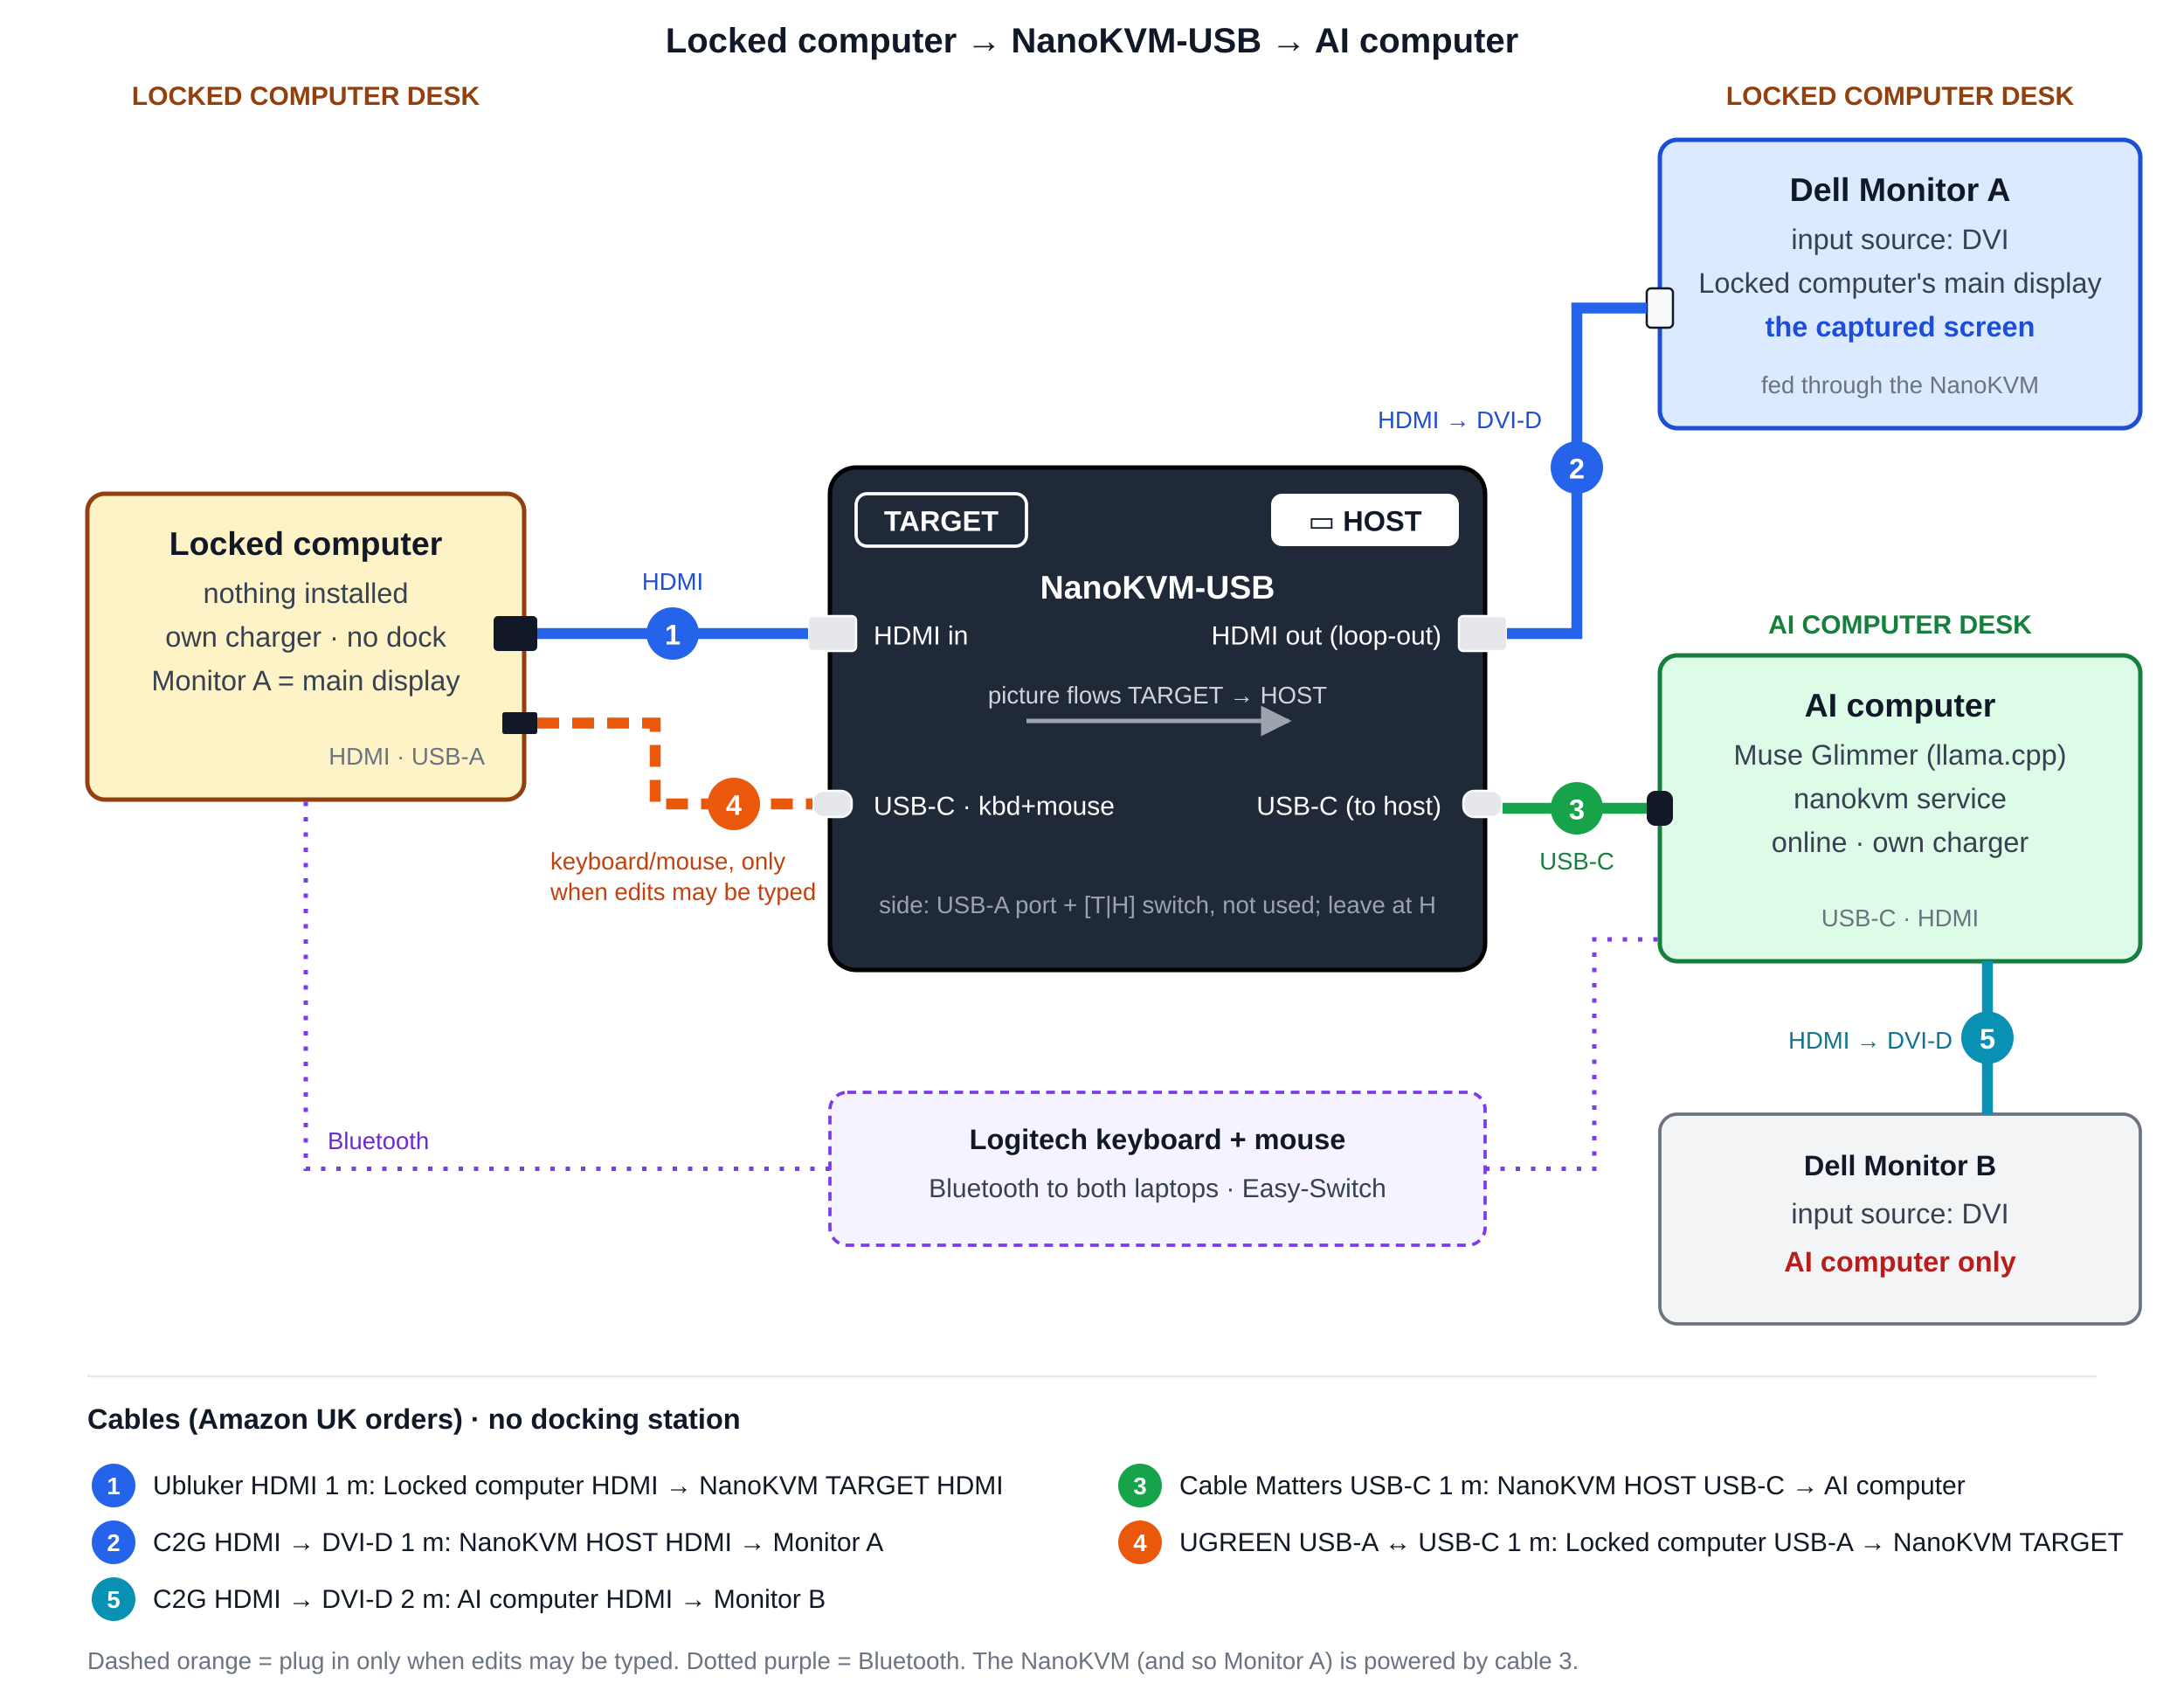
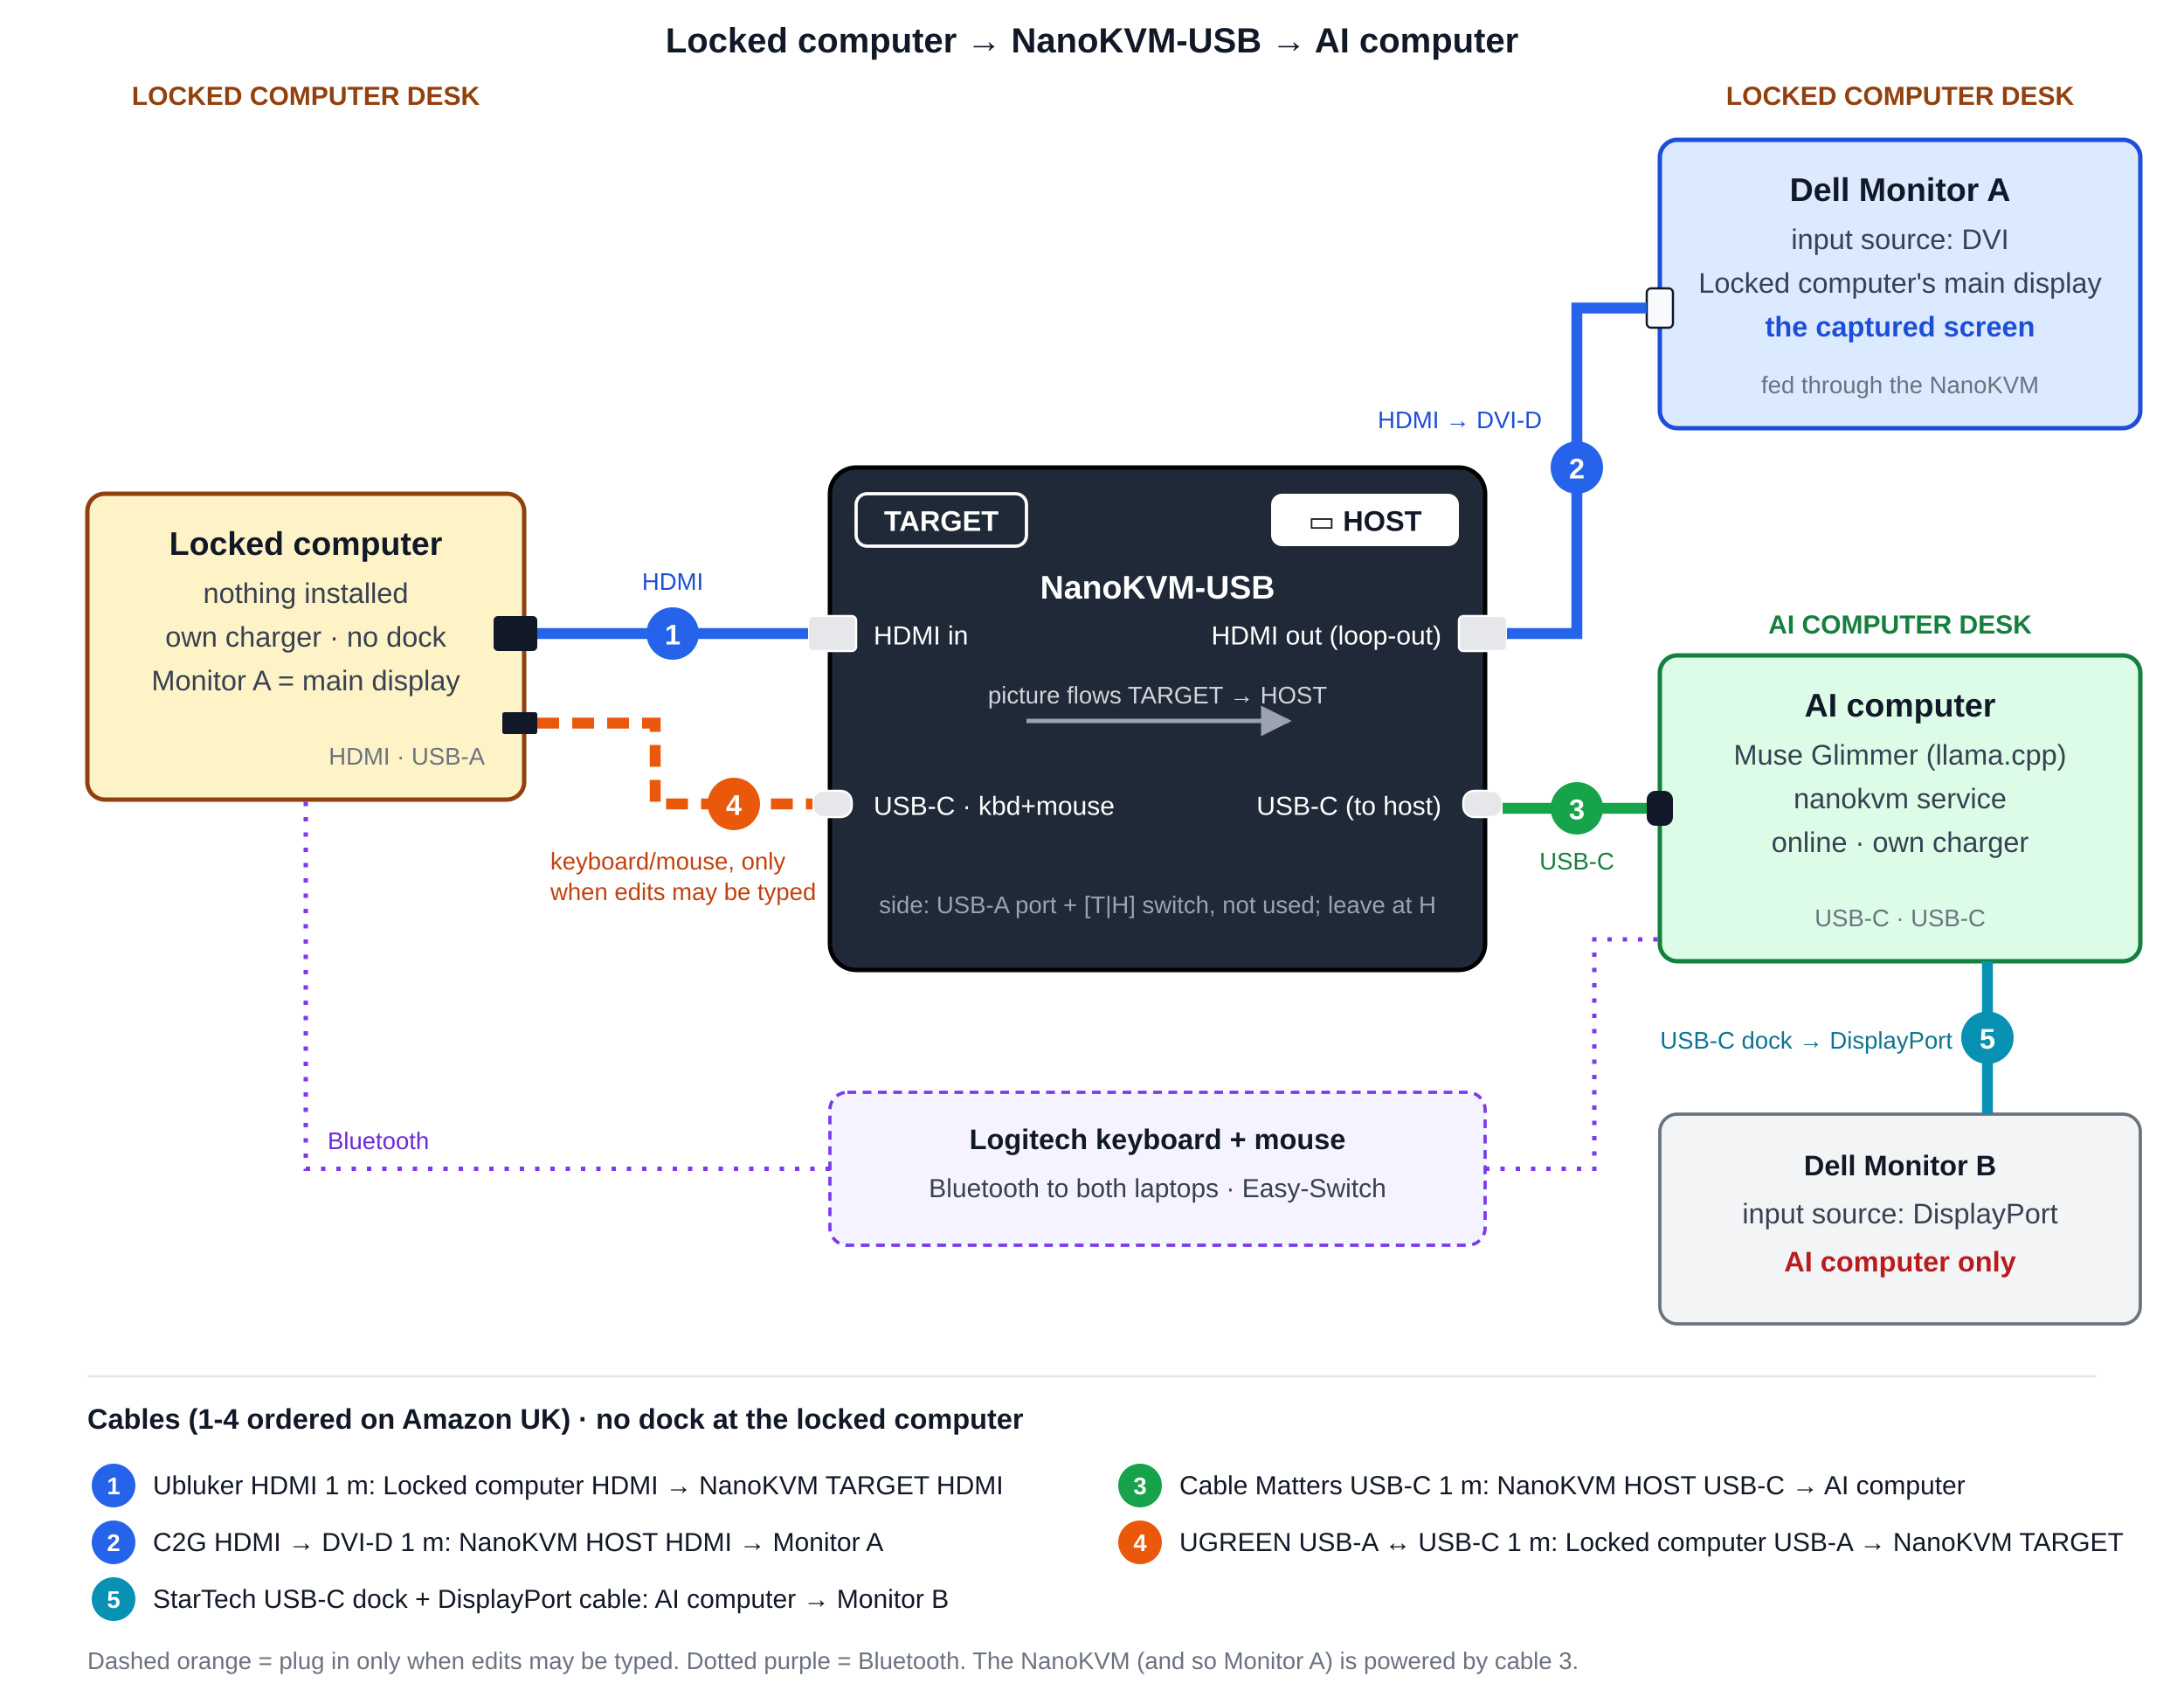
<svg xmlns="http://www.w3.org/2000/svg" width="1000" height="780" viewBox="0 0 1000 780" font-family="Segoe UI, Arial, sans-serif" font-size="13">
  <defs>
    <marker id="arrow" viewBox="0 0 10 10" refX="9" refY="5" markerWidth="7" markerHeight="7" orient="auto">
      <path d="M0,0 L10,5 L0,10 z" fill="#9ca3af" />
    </marker>
  </defs>
  <rect x="0" y="0" width="1000" height="780" fill="#ffffff" />
  <text x="500" y="24" text-anchor="middle" font-size="16" font-weight="700" fill="#111827">
    Locked computer  →  NanoKVM-USB  →  AI computer
  </text>
  <text x="140" y="48" text-anchor="middle" font-size="12" font-weight="600" fill="#92400e">LOCKED COMPUTER DESK</text>
  <text x="870" y="48" text-anchor="middle" font-size="12" font-weight="600" fill="#92400e">LOCKED COMPUTER DESK</text>
  <text x="870" y="290" text-anchor="middle" font-size="12" font-weight="600" fill="#15803d">AI COMPUTER DESK</text>
  <rect x="40" y="226" width="200" height="140" rx="8" fill="#fef3c7" stroke="#92400e" stroke-width="2" />
  <text x="140" y="254" text-anchor="middle" font-weight="700" font-size="15" fill="#111827">Locked computer</text>
  <text x="140" y="276" text-anchor="middle" fill="#374151">nothing installed</text>
  <text x="140" y="296" text-anchor="middle" fill="#374151">own charger · no dock</text>
  <text x="140" y="316" text-anchor="middle" fill="#374151">Monitor A = main display</text>
  <rect x="226" y="282" width="20" height="16" rx="2" fill="#111827" />
  <text x="222" y="350" text-anchor="end" font-size="11" fill="#6b7280">HDMI · USB-A</text>
  <rect x="230" y="326" width="16" height="10" rx="1" fill="#111827" />
  <rect x="380" y="214" width="300" height="230" rx="12" fill="#1f2937" stroke="#000000" stroke-width="2" />
  <rect x="392" y="226" width="78" height="24" rx="5" fill="none" stroke="#ffffff" stroke-width="1.5" />
  <text x="431" y="243" text-anchor="middle" font-weight="700" fill="#ffffff">TARGET</text>
  <rect x="582" y="226" width="86" height="24" rx="5" fill="#ffffff" />
  <text x="625" y="243" text-anchor="middle" font-weight="700" fill="#111827">▭ HOST</text>
  <text x="530" y="274" text-anchor="middle" font-weight="700" font-size="15" fill="#ffffff">NanoKVM-USB</text>
  <rect x="370" y="282" width="22" height="16" rx="2" fill="#e5e7eb" stroke="#ffffff" />
  <text x="400" y="295" fill="#ffffff" font-size="12">HDMI in</text>
  <rect x="372" y="362" width="18" height="12" rx="5" fill="#e5e7eb" stroke="#ffffff" />
  <text x="400" y="373" fill="#ffffff" font-size="12">USB-C · kbd+mouse</text>
  <rect x="668" y="282" width="22" height="16" rx="2" fill="#e5e7eb" stroke="#ffffff" />
  <text x="660" y="295" text-anchor="end" fill="#ffffff" font-size="12">HDMI out (loop-out)</text>
  <rect x="670" y="362" width="18" height="12" rx="5" fill="#e5e7eb" stroke="#ffffff" />
  <text x="660" y="373" text-anchor="end" fill="#ffffff" font-size="12">USB-C (to host)</text>
  <line x1="470" y1="330" x2="590" y2="330" stroke="#9ca3af" stroke-width="2" marker-end="url(#arrow)" />
  <text x="530" y="322" text-anchor="middle" font-size="11" fill="#d1d5db">picture flows TARGET → HOST</text>
  <text x="530" y="418" text-anchor="middle" font-size="11" fill="#9ca3af">side: USB-A port + [T|H] switch, not used; leave at H</text>
  <rect x="760" y="64" width="220" height="132" rx="8" fill="#dbeafe" stroke="#1d4ed8" stroke-width="2" />
  <text x="870" y="92" text-anchor="middle" font-weight="700" font-size="15" fill="#111827">Dell Monitor A</text>
  <text x="870" y="114" text-anchor="middle" fill="#374151">input source: DVI</text>
  <text x="870" y="134" text-anchor="middle" fill="#374151">Locked computer's main display</text>
  <text x="870" y="154" text-anchor="middle" fill="#1d4ed8" font-weight="600">the captured screen</text>
  <text x="870" y="180" text-anchor="middle" font-size="11" fill="#6b7280">fed through the NanoKVM</text>
  <rect x="754" y="132" width="12" height="18" rx="2" fill="#f9fafb" stroke="#111827" />
  <rect x="760" y="300" width="220" height="140" rx="8" fill="#dcfce7" stroke="#15803d" stroke-width="2" />
  <text x="870" y="328" text-anchor="middle" font-weight="700" font-size="15" fill="#111827">AI computer</text>
  <text x="870" y="350" text-anchor="middle" fill="#374151">Muse Glimmer (llama.cpp)</text>
  <text x="870" y="370" text-anchor="middle" fill="#374151">nanokvm service</text>
  <text x="870" y="390" text-anchor="middle" fill="#374151">online · own charger</text>
-   <text x="870" y="424" text-anchor="middle" font-size="11" fill="#6b7280">USB-C · HDMI</text>
+   <text x="870" y="424" text-anchor="middle" font-size="11" fill="#6b7280">USB-C · USB-C</text>
  <rect x="754" y="362" width="12" height="16" rx="4" fill="#111827" />
  <rect x="760" y="510" width="220" height="96" rx="8" fill="#f3f4f6" stroke="#6b7280" stroke-width="1.5" />
  <text x="870" y="538" text-anchor="middle" font-weight="700" fill="#111827">Dell Monitor B</text>
-   <text x="870" y="560" text-anchor="middle" fill="#374151">input source: DVI</text>
+   <text x="870" y="560" text-anchor="middle" fill="#374151">input source: DisplayPort</text>
  <text x="870" y="582" text-anchor="middle" fill="#b91c1c" font-weight="600">AI computer only</text>
  <rect x="380" y="500" width="300" height="70" rx="8" fill="#f5f3ff" stroke="#7c3aed" stroke-width="1.5" stroke-dasharray="4 3" />
  <text x="530" y="526" text-anchor="middle" font-weight="700" fill="#111827">Logitech keyboard + mouse</text>
  <text x="530" y="548" text-anchor="middle" font-size="12" fill="#374151">Bluetooth to both laptops · Easy-Switch</text>
  <polyline points="380,535 140,535 140,366" fill="none" stroke="#7c3aed" stroke-width="2" stroke-dasharray="2 5" />
  <polyline points="680,535 730,535 730,430 760,430" fill="none" stroke="#7c3aed" stroke-width="2" stroke-dasharray="2 5" />
  <text x="150" y="526" font-size="11" fill="#6d28d9">Bluetooth</text>
  <line x1="246" y1="290" x2="370" y2="290" stroke="#2563eb" stroke-width="5" />
  <circle cx="308" cy="290" r="12" fill="#2563eb" />
  <text x="308" y="295" text-anchor="middle" font-weight="700" fill="#ffffff">1</text>
  <text x="308" y="270" text-anchor="middle" font-size="11" fill="#1d4ed8">HDMI</text>
  <polyline points="246,331 300,331 300,368 372,368" fill="none" stroke="#ea580c" stroke-width="5" stroke-dasharray="10 6" />
  <circle cx="336" cy="368" r="12" fill="#ea580c" />
  <text x="336" y="373" text-anchor="middle" font-weight="700" fill="#ffffff">4</text>
  <text x="252" y="398" font-size="11" fill="#c2410c">keyboard/mouse, only</text>
  <text x="252" y="412" font-size="11" fill="#c2410c">when edits may be typed</text>
  <polyline points="690,290 722,290 722,141 754,141" fill="none" stroke="#2563eb" stroke-width="5" />
  <circle cx="722" cy="214" r="12" fill="#2563eb" />
  <text x="722" y="219" text-anchor="middle" font-weight="700" fill="#ffffff">2</text>
  <text x="706" y="196" text-anchor="end" font-size="11" fill="#1d4ed8">HDMI → DVI-D</text>
  <line x1="688" y1="370" x2="754" y2="370" stroke="#16a34a" stroke-width="5" />
  <circle cx="722" cy="370" r="12" fill="#16a34a" />
  <text x="722" y="375" text-anchor="middle" font-weight="700" fill="#ffffff">3</text>
  <text x="722" y="398" text-anchor="middle" font-size="11" fill="#15803d">USB-C</text>
  <line x1="910" y1="440" x2="910" y2="510" stroke="#0891b2" stroke-width="5" />
  <circle cx="910" cy="475" r="12" fill="#0891b2" />
  <text x="910" y="480" text-anchor="middle" font-weight="700" fill="#ffffff">5</text>
-   <text x="894" y="480" text-anchor="end" font-size="11" fill="#0e7490">HDMI → DVI-D</text>
+   <text x="894" y="480" text-anchor="end" font-size="11" fill="#0e7490">USB-C dock → DisplayPort</text>
  <line x1="40" y1="630" x2="960" y2="630" stroke="#e5e7eb" stroke-width="1" />
-   <text x="40" y="654" font-weight="700" fill="#111827">Cables (Amazon UK orders) · no docking station</text>
+   <text x="40" y="654" font-weight="700" fill="#111827">Cables (1-4 ordered on Amazon UK) · no dock at the locked computer</text>
  <circle cx="52" cy="680" r="10" fill="#2563eb" />
  <text x="52" y="684" text-anchor="middle" font-size="11" font-weight="700" fill="#fff">1</text>
  <text x="70" y="684" font-size="12" fill="#111827">Ubluker HDMI 1 m: Locked computer HDMI → NanoKVM TARGET HDMI</text>
  <circle cx="52" cy="706" r="10" fill="#2563eb" />
  <text x="52" y="710" text-anchor="middle" font-size="11" font-weight="700" fill="#fff">2</text>
  <text x="70" y="710" font-size="12" fill="#111827">C2G HDMI → DVI-D 1 m: NanoKVM HOST HDMI → Monitor A</text>
  <circle cx="52" cy="732" r="10" fill="#0891b2" />
  <text x="52" y="736" text-anchor="middle" font-size="11" font-weight="700" fill="#fff">5</text>
-   <text x="70" y="736" font-size="12" fill="#111827">C2G HDMI → DVI-D 2 m: AI computer HDMI → Monitor B</text>
+   <text x="70" y="736" font-size="12" fill="#111827">StarTech USB-C dock + DisplayPort cable: AI computer → Monitor B</text>
  <circle cx="522" cy="680" r="10" fill="#16a34a" />
  <text x="522" y="684" text-anchor="middle" font-size="11" font-weight="700" fill="#fff">3</text>
  <text x="540" y="684" font-size="12" fill="#111827">Cable Matters USB-C 1 m: NanoKVM HOST USB-C → AI computer</text>
  <circle cx="522" cy="706" r="10" fill="#ea580c" />
  <text x="522" y="710" text-anchor="middle" font-size="11" font-weight="700" fill="#fff">4</text>
  <text x="540" y="710" font-size="12" fill="#111827">UGREEN USB-A ↔ USB-C 1 m: Locked computer USB-A → NanoKVM TARGET</text>
  <text x="40" y="764" font-size="11" fill="#6b7280">Dashed orange = plug in only when edits may be typed. Dotted purple = Bluetooth. The NanoKVM (and so Monitor A) is powered by cable 3.</text>
</svg>
